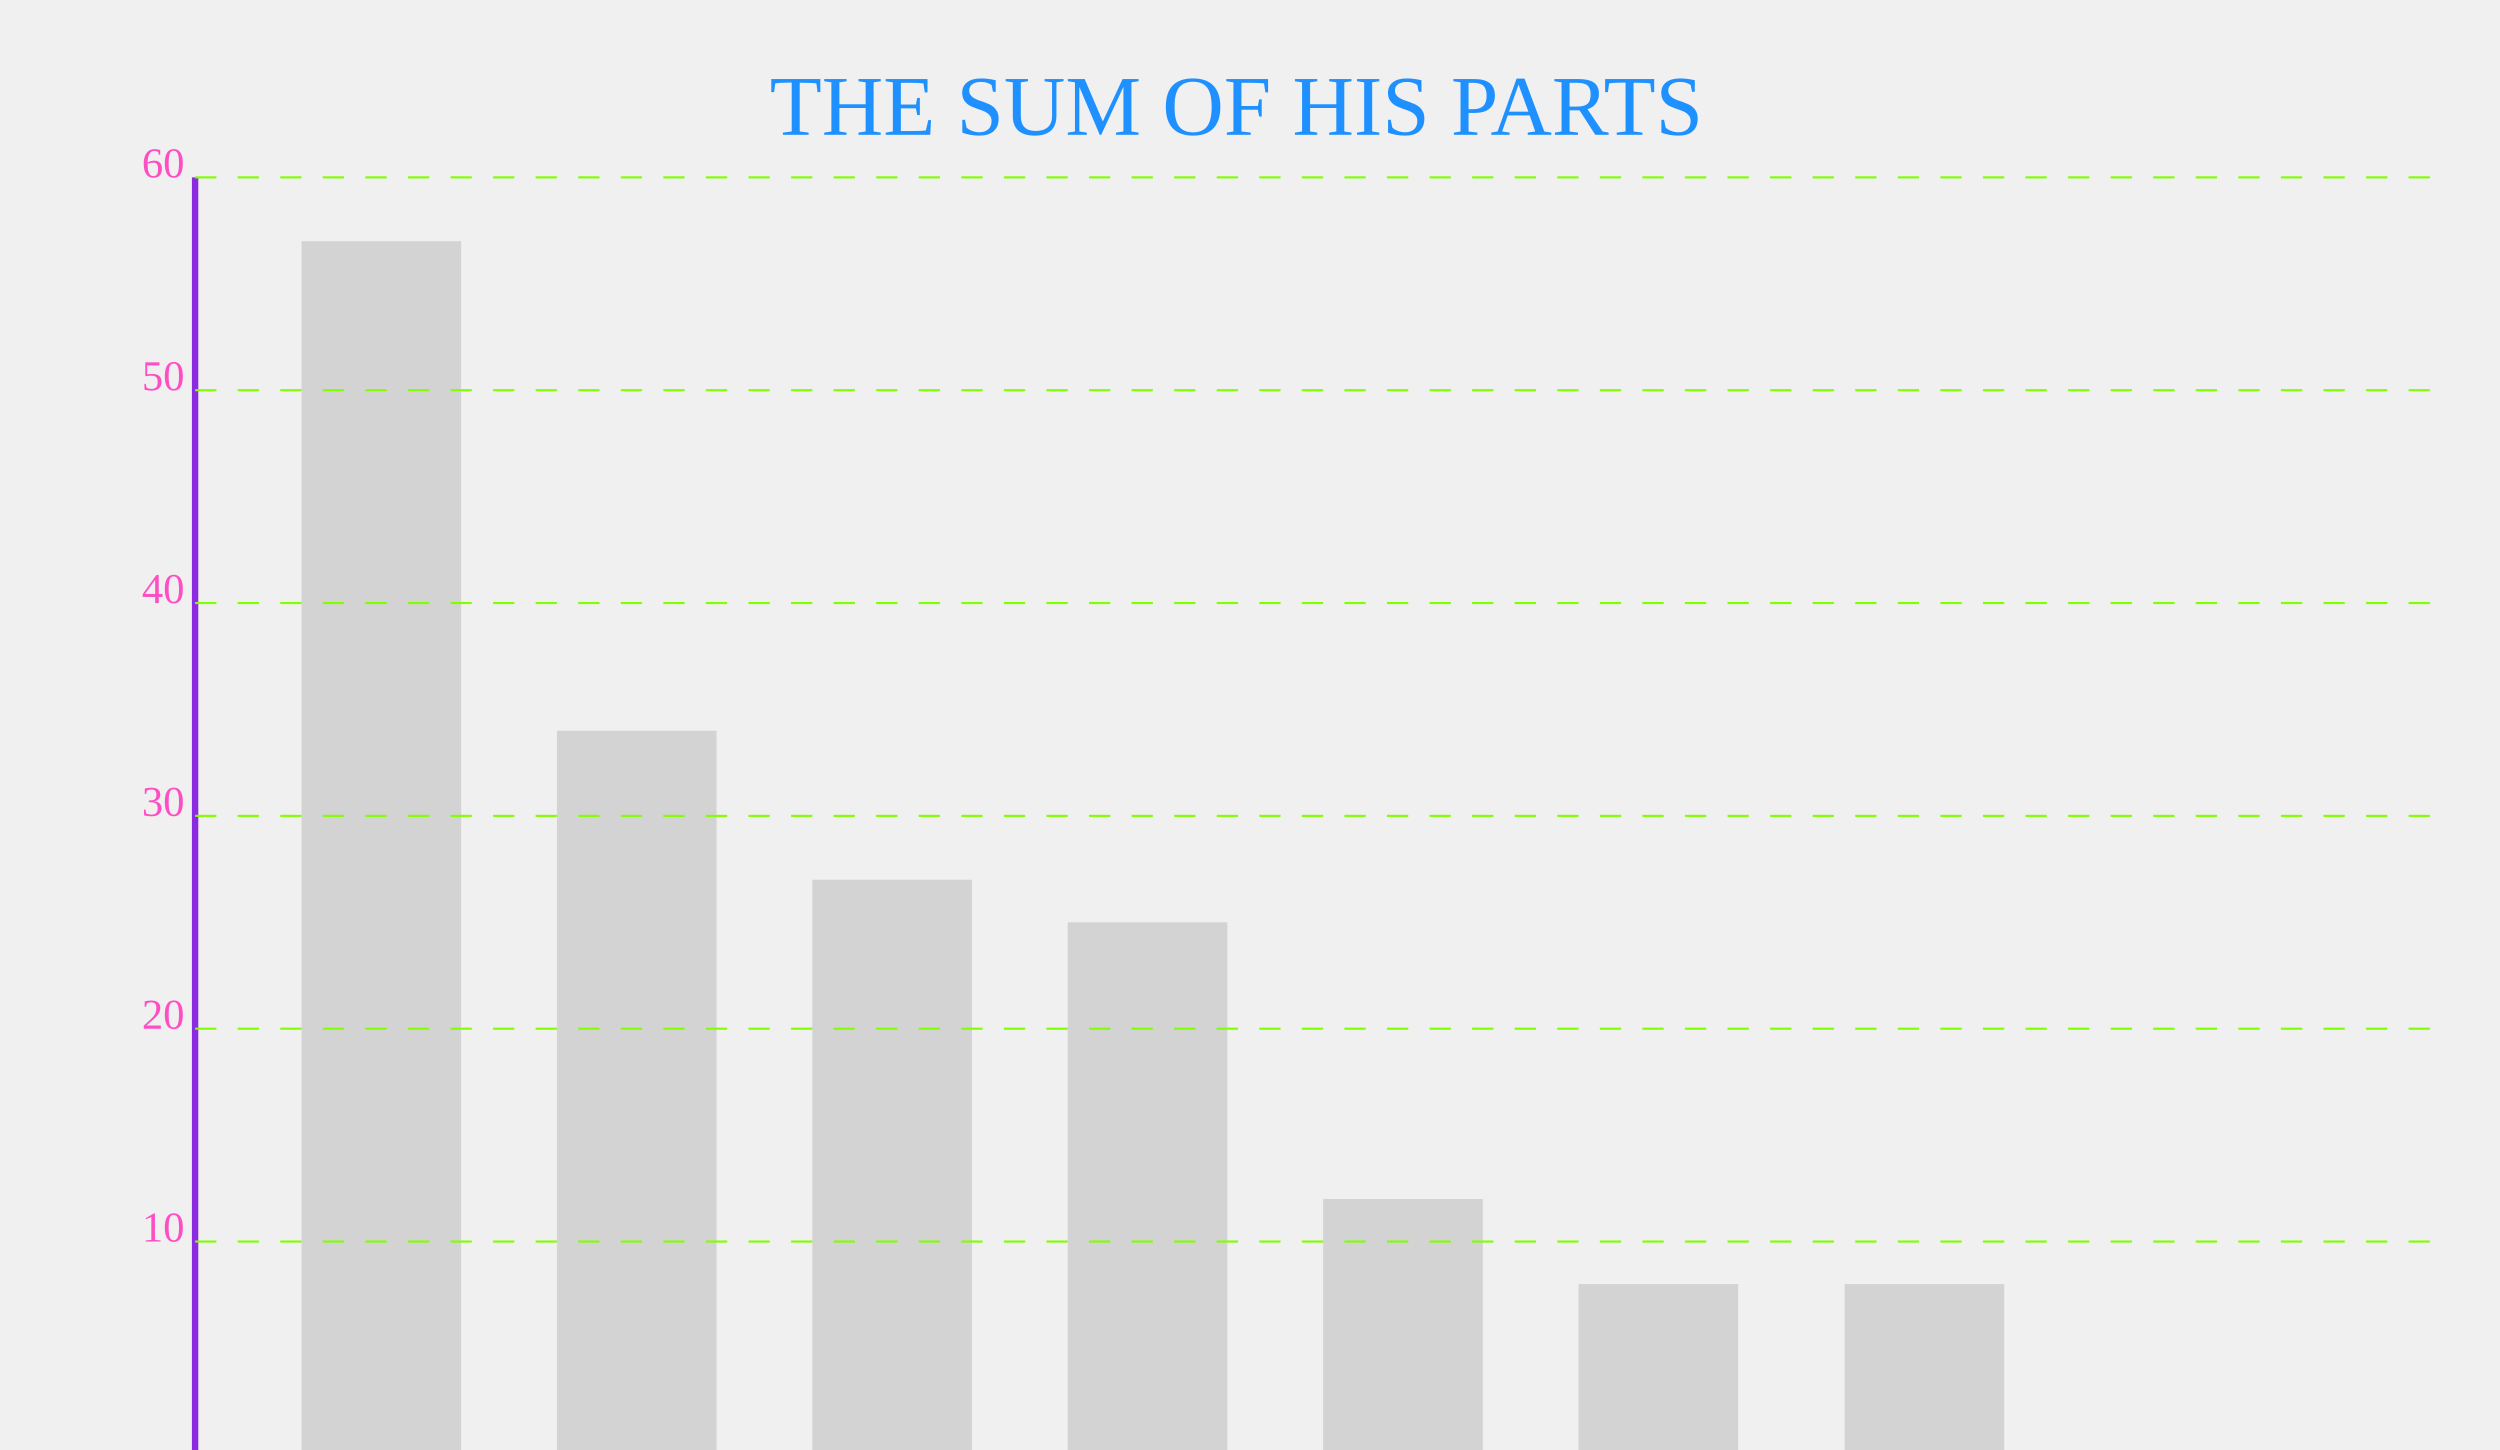
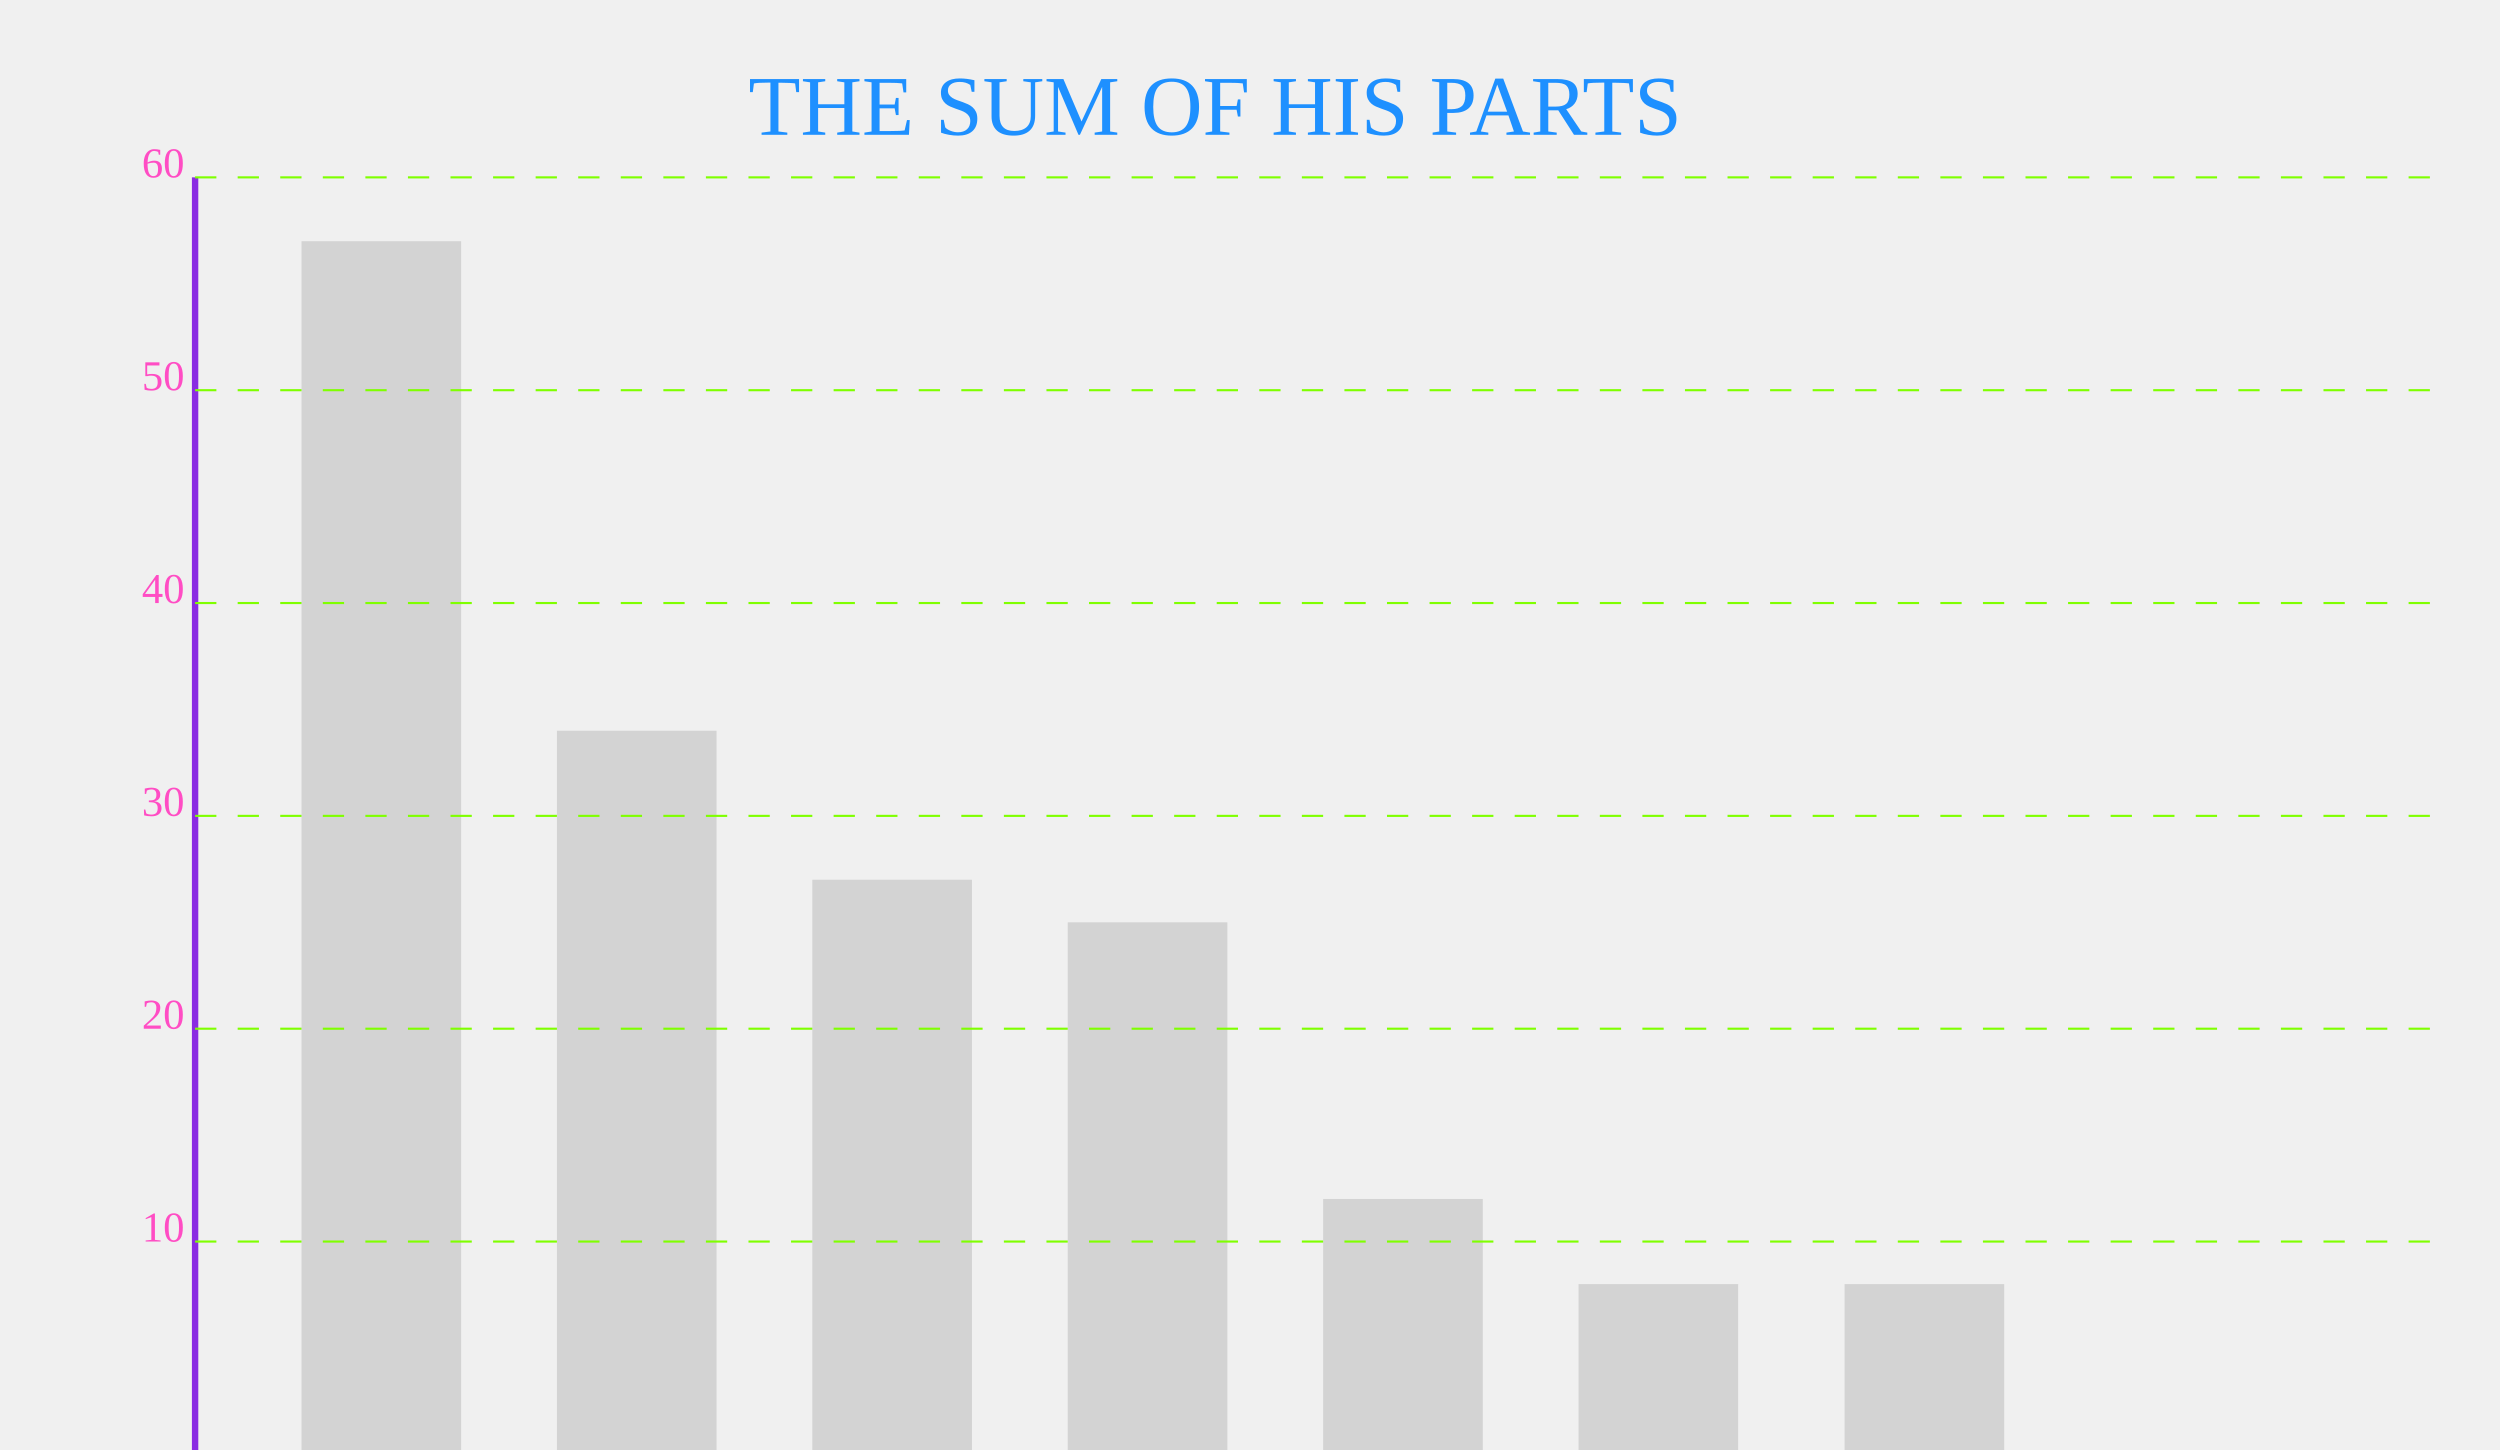
<svg xmlns="http://www.w3.org/2000/svg" width="100%" height="100%">
  <g transform="translate(25, 410) scale(.6)">
-     <text x="320" y="-620" text-anchor="start" fill="DodgerBlue" font-size="40">THE SUM OF HIS PARTS</text>
+     <text x="310" y="-620" text-anchor="start" fill="DodgerBlue" font-size="40">THE SUM OF HIS PARTS</text>
    <line x1="50" y1="0" x2="1200" y2="0" stroke="BlueViolet" stroke-width="3" />
    <line x1="50" y1="0" x2="50" y2="-600" stroke="BlueViolet" stroke-width="3" />
    <g id="Cyborg">
-       <text x="100 " y="30" text-anchor="start" font-size="22" fill="blue">Cyborg</text>
+       <text x="100 " y="30" text-anchor="start" font-size="22" fill="#3399ff">Cyborg</text>
      <rect x="100" y="-570" width="75" height="570" fill="lightgrey" />
    </g>
    <g id="Fixit">
-       <text x="220 " y="30" text-anchor="start" font-size="22" fill="blue">Fixit</text>
+       <text x="220 " y="30" text-anchor="start" font-size="22" fill="white">Fixit</text>
      <rect x="220" y="-340" width="75" height="340" fill="lightgrey" />
    </g>
    <g id="Mumbo">
-       <text x="340 " y="30" text-anchor="start" font-size="22" fill="blue">Mumbo</text>
+       <text x="340 " y="30" text-anchor="start" font-size="22" fill="white">Mumbo</text>
      <rect x="340" y="-270" width="75" height="270" fill="lightgrey" />
    </g>
    <g id="Robin">
-       <text x="460 " y="30" text-anchor="start" font-size="22" fill="blue">Robin</text>
+       <text x="460 " y="30" text-anchor="start" font-size="22" fill="#ff3333">Robin</text>
      <rect x="460" y="-250" width="75" height="250" fill="lightgrey" />
    </g>
    <g id="BeastBoy">
-       <text x="580 " y="30" text-anchor="start" font-size="22" fill="blue">Beast Boy</text>
+       <text x="580 " y="30" text-anchor="start" font-size="22" fill="#1aff1a">Beast Boy</text>
      <rect x="580" y="-120" width="75" height="120" fill="lightgrey" />
    </g>
    <g id="Starfire">
-       <text x="700 " y="30" text-anchor="start" font-size="22" fill="blue">Starfire</text>
+       <text x="700 " y="30" text-anchor="start" font-size="22" fill="#ffff4d">Starfire</text>
      <rect x="700" y="-80" width="75" height="80" fill="lightgrey" />
    </g>
    <g id="Raven">
-       <text x="825 " y="30" text-anchor="start" font-size="22" fill="blue">Raven</text>
+       <text x="825 " y="30" text-anchor="start" font-size="22" fill="#dd99ff">Raven</text>
      <rect x="825" y="-80" width="75" height="80" fill="lightgrey" />
    </g>
    <text x="35" y="-100" fill="#ff4dc4" text-anchor="middle" font-size="20">10</text>
    <line x1="50" y1="-100" x2="1100" y2="-100" stroke="Chartreuse" stroke-dasharray="10" />
    <text x="35" y="-200" fill="#ff4dc4" text-anchor="middle" font-size="20">20</text>
    <line x1="50" y1="-200" x2="1100" y2="-200" stroke="Chartreuse" stroke-dasharray="10" />
    <text x="35" y="-300" fill="#ff4dc4" text-anchor="middle" font-size="20">30</text>
    <line x1="50" y1="-300" x2="1100" y2="-300" stroke="Chartreuse" stroke-dasharray="10" />
    <text x="35" y="-400" fill="#ff4dc4" text-anchor="middle" font-size="20">40</text>
    <line x1="50" y1="-400" x2="1100" y2="-400" stroke="Chartreuse" stroke-dasharray="10" />
    <text x="35" y="-500" fill="#ff4dc4" text-anchor="middle" font-size="20">50</text>
    <line x1="50" y1="-500" x2="1100" y2="-500" stroke="Chartreuse" stroke-dasharray="10" />
    <text x="35" y="-600" fill="#ff4dc4" text-anchor="middle" font-size="20">60</text>
    <line x1="50" y1="-600" x2="1100" y2="-600" stroke="Chartreuse" stroke-dasharray="10" />
  </g>
</svg>
